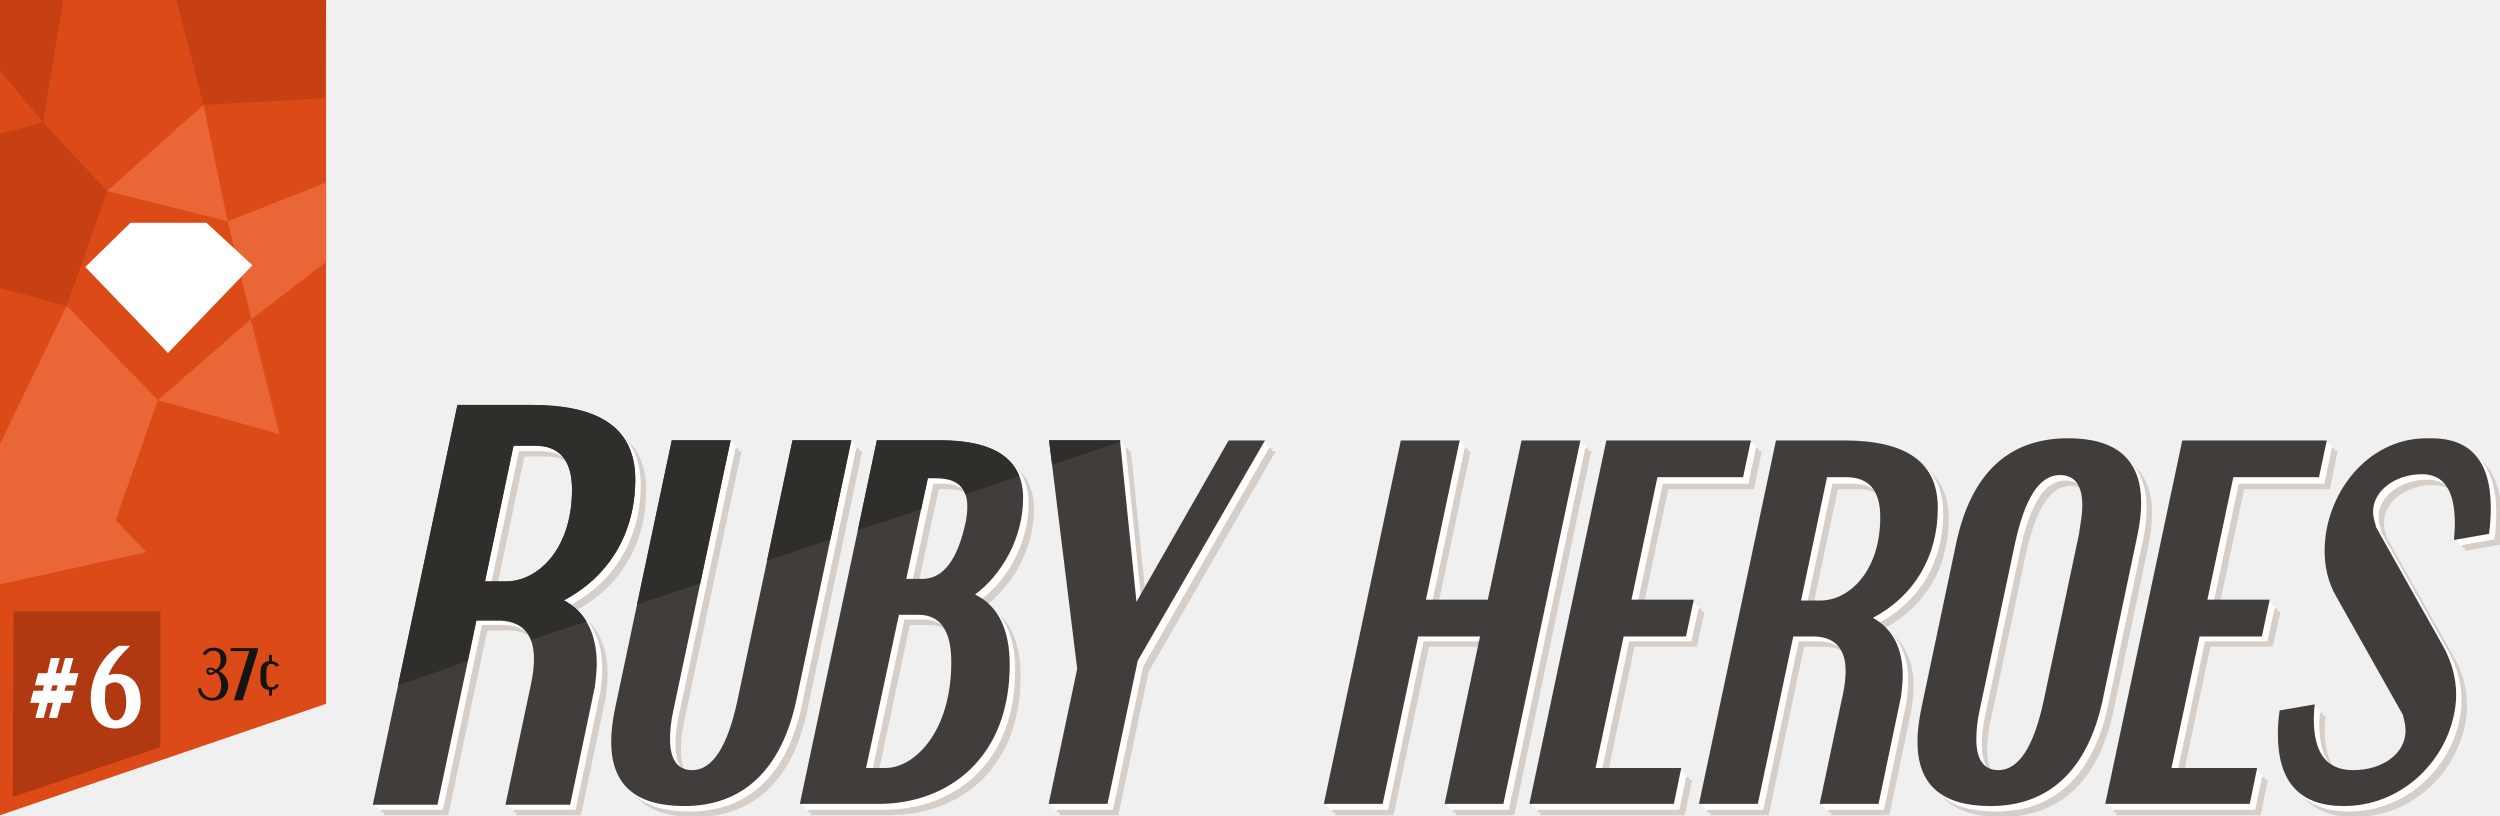
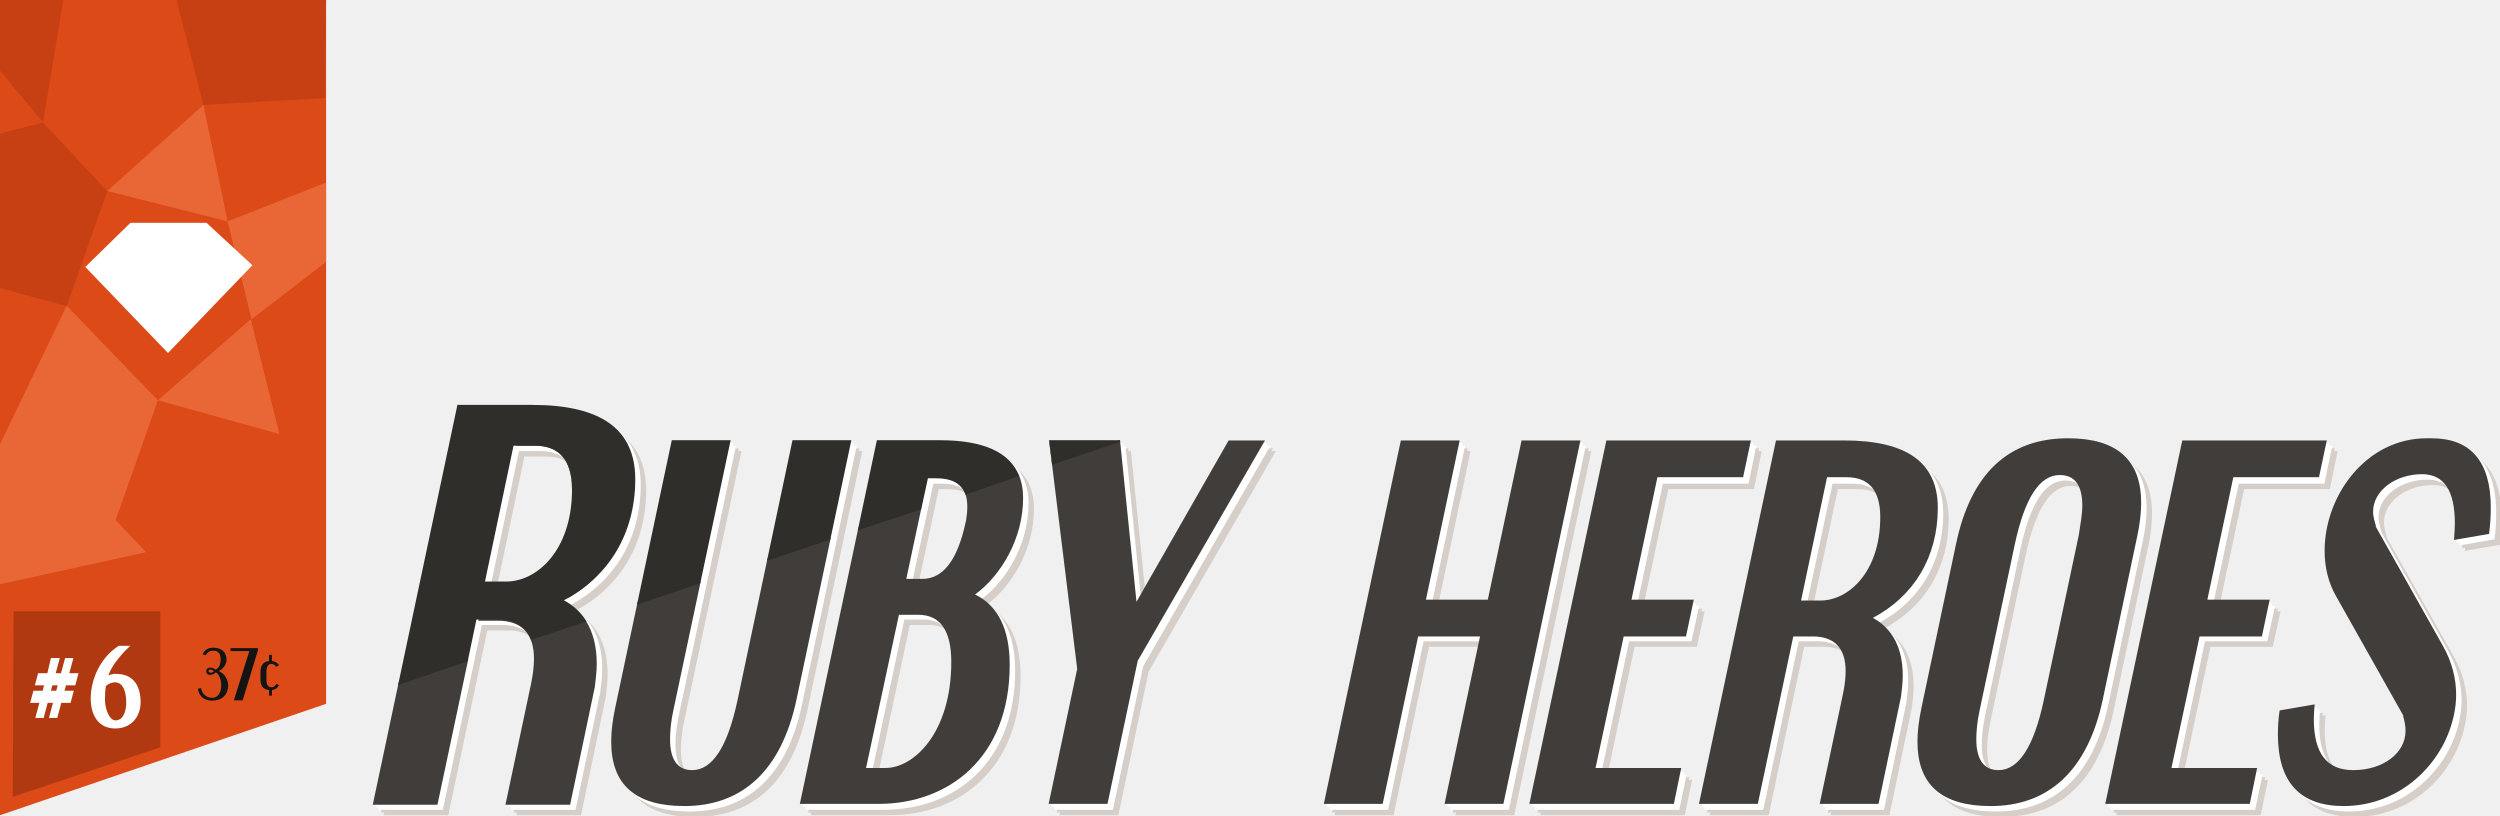
<svg xmlns="http://www.w3.org/2000/svg" version="1.1" id="Layer_1" x="0px" y="0px" width="920px" height="300px" viewBox="0 0 920 300" enable-background="new 0 0 920 300" xml:space="preserve">
  <polygon fill="#DC4A17" points="0,0 120,0 120,259 0,299.999 " />
  <g>
    <path fill="#D6CEC9" d="M216.156,228.262c-1.255-1.344-2.68-2.533-4.285-3.562c16.409-8.788,25.908-24.62,25.908-44.256   c0-7.955-2.341-14.244-7.125-18.723c-6.026-6.433-16.557-9.722-31.85-9.722h-27.476l-31.15,147h1.212l-0.212,1h23.8l14.35-68h7.875   c3.932,0,7.008,1.172,9.212,3.063c2.039,2.336,3.088,5.82,3.088,10.25c0,2.625-0.35,5.756-1.05,9.08L189.003,299h1.212l-0.212,1   h23.8l9.1-43.328c0.35-2.977,0.7-5.738,0.7-8.363C223.604,239.424,221.03,232.828,216.156,228.262z M213.503,183.172   c0,22.4-12.95,33.828-24.15,33.828h-6.665l10.29-49h7.875c3.875,0,6.917,1.029,9.143,2.982   C212.331,173.674,213.503,177.764,213.503,183.172z" />
    <path fill="#D6CEC9" d="M316.081,166l0.212-1h-21.655l-20.222,95.576c-3.662,17.195-9.235,25.814-16.719,25.814   c-1.946,0-3.536-0.513-4.782-1.512c-1.553-1.906-2.338-4.855-2.338-8.779c0-3.024,0.318-6.726,1.273-11.023L272.869,166h-1.212   l0.212-1h-21.655l-20.858,98.602c-0.956,4.617-1.433,8.619-1.433,12.28c0,7.595,2.053,13.331,6.127,17.265   c4.405,5,11.656,7.477,21.782,7.477c21.336,0,35.667-13.096,41.239-39.049L317.293,166H316.081z" />
    <path fill="#D6CEC9" d="M380.505,187.258c0-6.091-1.888-10.895-5.652-14.35c-4.848-5.254-13.482-7.908-25.919-7.908h-23.247   l-28.342,134h1.212l-0.212,1h28.979c25.795,0,48.246-17.122,48.246-51.195c0-10.271-2.609-17.783-7.727-22.551   c-1.354-1.455-2.905-2.719-4.664-3.738C372.58,215.438,380.505,202.041,380.505,187.258z M358.965,189.441   c0,1.594-0.159,3.345-0.478,5.256l-0.159,0.619C355.303,209.17,350.048,216,342.406,216h-4.679l7.749-36h2.866   c3.712,0,6.512,0.646,8.439,2.287C358.24,184.064,358.965,186.325,358.965,189.441z M334.808,230h7.165   c3.026,0,5.476,0.945,7.36,2.564c2.5,2.873,3.741,7.779,3.741,14.17c0,25.953-13.693,39.266-24.202,39.266h-5.95L334.808,230z" />
    <polygon fill="#D6CEC9" points="584.378,166 584.59,165 562.936,165 550.516,224 528.958,224 541.166,166 539.954,166 540.166,165    518.512,165 490.17,299 491.382,299 491.17,300 512.824,300 525.881,238 547.438,238 534.594,299 535.806,299 535.594,300    557.248,300 585.59,166  " />
    <path fill="#D6CEC9" d="M697.386,234.376c-1.12-1.205-2.389-2.278-3.816-3.206c14.913-7.999,23.543-22.396,23.543-40.25   c0-7.268-2.147-12.979-6.535-17.057c-5.477-5.881-15.067-8.863-29.017-8.863h-24.998l-28.344,134h1.212l-0.212,1h21.656l13.055-62   h7.166c3.537,0,6.316,0.959,8.316,2.643c1.838,2.125,2.785,5.241,2.785,9.254c0,2.388-0.318,5.365-0.955,8.392l-8.601,40.713h1.212   l-0.212,1h21.656l8.279-39.571c0.317-2.707,0.637-5.298,0.637-7.687C704.215,244.627,701.854,238.533,697.386,234.376z    M694.936,193.268c0,20.381-11.782,30.732-21.975,30.732h-5.953l9.342-44h7.166c3.518,0,6.278,0.709,8.303,2.477   C693.896,184.926,694.936,188.4,694.936,193.268z" />
    <path fill="#D6CEC9" d="M790.516,201.27c0.955-4.457,1.435-8.598,1.435-12.26c0-7.888-2.233-13.82-6.718-17.781   c-4.45-4.605-11.489-6.942-21.192-6.942c-21.973,0-35.824,13.057-41.238,39.01l-12.737,60.347c-0.955,4.619-1.435,8.6-1.435,12.262   c0,7.594,2.053,13.318,6.127,17.254c4.405,4.999,11.656,7.471,21.783,7.471c21.336,0,35.666-13.057,41.238-39.011L790.516,201.27z    M731.283,276.105c0-3.025,0.317-6.688,1.274-10.986l12.896-60.824c3.662-17.037,9.076-25.477,16.559-25.477   c2.042,0,3.695,0.519,4.977,1.537c1.539,1.885,2.306,4.809,2.306,8.769c0,2.866-0.639,6.528-1.274,10.669l-12.896,60.823   c-3.662,17.196-9.234,25.795-16.719,25.795c-1.946,0-3.536-0.522-4.783-1.521C732.067,282.982,731.283,280.029,731.283,276.105z" />
    <path fill="#D6CEC9" d="M919.967,200.475c0.478-3.504,0.637-6.688,0.637-9.713c0-9.587-2.368-16.637-7.065-20.822   c-3.632-3.838-8.873-5.938-15.748-5.938h-1.752c-22.291,0-37.576,21.16-37.576,41.541c0,5.892,1.273,11.694,4.299,16.949   l24.838,44.141l-0.317-0.3c0.637,2.068,0.957,3.83,0.957,5.582c0,8.279-8.281,14.493-19.269,14.493   c-3.935,0-7.045-1.034-9.37-3.083c-2.743-3.109-4.117-7.989-4.117-14.701c0-1.752,0.157-3.504,0.317-5.414l-1.1,0.189   c0.032-0.392,0.064-0.784,0.1-1.188l-12.897,2.229c-0.478,3.186-0.638,6.051-0.638,8.758c0,9.424,2.333,16.287,6.928,20.666   c4.04,4.511,10.134,6.766,18.275,6.766c20.857,0,36.621-15.604,40.443-32.96l0.158-0.637c0.479-2.39,0.797-4.776,0.797-7.325   c0-6.05-1.592-12.26-4.937-18.15l-24.84-44.104l0.318,0.317c-0.637-2.069-1.115-3.821-1.115-5.414   c0-7.961,8.439-13.854,17.992-13.854c2.986,0,5.408,0.826,7.283,2.463c2.555,2.977,3.817,7.872,3.817,14.689   c0,1.752-0.157,3.82-0.317,6.051l1.085-0.188c-0.028,0.393-0.057,0.783-0.085,1.188L919.967,200.475z" />
    <polygon fill="#D6CEC9" points="468.512,165 455.137,165 421.985,223.057 416.172,166 415.274,166 415.172,165 389.059,165    399.409,249.197 388.9,299 390.111,299 389.9,300 411.554,300 422.7,247.172 469.512,166 467.935,166  " />
    <polygon fill="#D6CEC9" points="626.309,224 604.591,224 613.934,180 645.459,180 648.326,166 647.114,166 647.326,165    594.145,165 565.803,299 567.015,299 566.803,300 619.984,300 622.691,287 621.486,287 621.691,286 591.378,286 601.514,238    624.441,238 627.309,225 626.097,225  " />
    <polygon fill="#D6CEC9" points="838.238,224 816.521,224 825.863,180 857.391,180 860.256,166 859.044,166 859.256,165    806.076,165 777.732,299 778.944,299 778.732,300 831.914,300 834.621,287 833.416,287 833.621,286 803.308,286 813.443,238    836.373,238 839.238,225 838.026,225  " />
  </g>
  <g>
    <path fill="#FFFFFF" d="M214.156,226.262c-1.255-1.344-2.68-2.533-4.285-3.562c16.409-8.788,25.908-24.62,25.908-44.256   c0-7.955-2.341-14.244-7.125-18.723c-6.026-6.433-16.557-9.722-31.85-9.722h-27.476l-31.15,147h1.212l-0.212,1h23.8l14.35-68h7.875   c3.932,0,7.008,1.172,9.212,3.063c2.039,2.336,3.088,5.82,3.088,10.25c0,2.625-0.35,5.756-1.05,9.08L187.003,297h1.212l-0.212,1   h23.8l9.1-43.328c0.35-2.977,0.7-5.738,0.7-8.363C221.604,237.424,219.03,230.828,214.156,226.262z M211.503,181.172   c0,22.4-12.95,33.828-24.15,33.828h-6.665l10.29-49h7.875c3.875,0,6.917,1.029,9.143,2.982   C210.331,171.674,211.503,175.764,211.503,181.172z" />
    <path fill="#FFFFFF" d="M314.081,164l0.212-1h-21.655l-20.222,95.576c-3.662,17.195-9.235,25.814-16.719,25.814   c-1.946,0-3.536-0.513-4.782-1.512c-1.553-1.906-2.338-4.855-2.338-8.779c0-3.024,0.318-6.726,1.273-11.023L270.869,164h-1.212   l0.212-1h-21.655l-20.858,98.602c-0.956,4.617-1.433,8.619-1.433,12.28c0,7.595,2.053,13.331,6.127,17.265   c4.405,5,11.656,7.477,21.782,7.477c21.336,0,35.667-13.096,41.239-39.049L315.293,164H314.081z" />
    <path fill="#FFFFFF" d="M378.505,185.258c0-6.091-1.888-10.895-5.652-14.35c-4.848-5.254-13.482-7.908-25.919-7.908h-23.247   l-28.342,134h1.212l-0.212,1h28.979c25.795,0,48.246-17.122,48.246-51.195c0-10.271-2.609-17.783-7.727-22.551   c-1.354-1.455-2.905-2.719-4.664-3.738C370.58,213.438,378.505,200.041,378.505,185.258z M356.965,187.441   c0,1.594-0.159,3.345-0.478,5.256l-0.159,0.619C353.303,207.17,348.048,214,340.406,214h-4.679l7.749-36h2.866   c3.712,0,6.512,0.646,8.439,2.287C356.24,182.064,356.965,184.325,356.965,187.441z M332.808,228h7.165   c3.026,0,5.476,0.945,7.36,2.564c2.5,2.873,3.741,7.779,3.741,14.17c0,25.953-13.693,39.266-24.202,39.266h-5.95L332.808,228z" />
    <polygon fill="#FFFFFF" points="582.378,164 582.59,163 560.936,163 548.516,222 526.958,222 539.166,164 537.954,164 538.166,163    516.512,163 488.17,297 489.382,297 489.17,298 510.824,298 523.881,236 545.438,236 532.594,297 533.806,297 533.594,298    555.248,298 583.59,164  " />
    <path fill="#FFFFFF" d="M695.386,232.376c-1.12-1.205-2.389-2.278-3.816-3.206c14.913-7.999,23.543-22.396,23.543-40.25   c0-7.268-2.147-12.979-6.535-17.057c-5.477-5.881-15.067-8.863-29.017-8.863h-24.998l-28.344,134h1.212l-0.212,1h21.656l13.055-62   h7.166c3.537,0,6.316,0.959,8.316,2.643c1.838,2.125,2.785,5.241,2.785,9.254c0,2.388-0.318,5.365-0.955,8.392l-8.601,40.713h1.212   l-0.212,1h21.656l8.279-39.571c0.317-2.707,0.637-5.298,0.637-7.687C702.215,242.627,699.854,236.533,695.386,232.376z    M692.936,191.268c0,20.381-11.782,30.732-21.975,30.732h-5.953l9.342-44h7.166c3.518,0,6.278,0.709,8.303,2.477   C691.896,182.926,692.936,186.4,692.936,191.268z" />
    <path fill="#FFFFFF" d="M788.516,199.27c0.955-4.457,1.435-8.598,1.435-12.26c0-7.888-2.233-13.82-6.718-17.781   c-4.45-4.605-11.489-6.942-21.192-6.942c-21.973,0-35.824,13.057-41.238,39.01l-12.737,60.347c-0.955,4.619-1.435,8.6-1.435,12.262   c0,7.594,2.053,13.318,6.127,17.254c4.405,4.999,11.656,7.471,21.783,7.471c21.336,0,35.666-13.057,41.238-39.011L788.516,199.27z    M729.283,274.105c0-3.025,0.317-6.688,1.274-10.986l12.896-60.824c3.662-17.037,9.076-25.477,16.559-25.477   c2.042,0,3.695,0.519,4.977,1.537c1.539,1.885,2.306,4.809,2.306,8.769c0,2.866-0.639,6.528-1.274,10.669l-12.896,60.823   c-3.662,17.196-9.234,25.795-16.719,25.795c-1.946,0-3.536-0.522-4.783-1.521C730.067,280.982,729.283,278.029,729.283,274.105z" />
    <path fill="#FFFFFF" d="M917.967,198.475c0.478-3.504,0.637-6.688,0.637-9.713c0-9.587-2.368-16.637-7.065-20.822   c-3.632-3.838-8.873-5.938-15.748-5.938h-1.752c-22.291,0-37.576,21.16-37.576,41.541c0,5.892,1.273,11.694,4.299,16.949   l24.838,44.141l-0.317-0.3c0.637,2.068,0.957,3.83,0.957,5.582c0,8.279-8.281,14.493-19.269,14.493   c-3.935,0-7.045-1.034-9.37-3.083c-2.743-3.109-4.117-7.989-4.117-14.701c0-1.752,0.157-3.504,0.317-5.414l-1.1,0.189   c0.032-0.392,0.064-0.784,0.1-1.188l-12.897,2.229c-0.478,3.186-0.638,6.051-0.638,8.758c0,9.424,2.333,16.287,6.928,20.666   c4.04,4.511,10.134,6.766,18.275,6.766c20.857,0,36.621-15.604,40.443-32.96l0.158-0.637c0.479-2.39,0.797-4.776,0.797-7.325   c0-6.05-1.592-12.26-4.937-18.15l-24.84-44.104l0.318,0.317c-0.637-2.069-1.115-3.821-1.115-5.414   c0-7.961,8.439-13.854,17.992-13.854c2.986,0,5.408,0.826,7.283,2.463c2.555,2.977,3.817,7.872,3.817,14.689   c0,1.752-0.157,3.82-0.317,6.051l1.085-0.188c-0.028,0.393-0.057,0.783-0.085,1.188L917.967,198.475z" />
    <polygon fill="#FFFFFF" points="466.512,163 453.137,163 419.985,221.057 414.172,164 413.274,164 413.172,163 387.059,163    397.409,247.197 386.9,297 388.111,297 387.9,298 409.554,298 420.7,245.172 467.512,164 465.935,164  " />
    <polygon fill="#FFFFFF" points="624.309,222 602.591,222 611.934,178 643.459,178 646.326,164 645.114,164 645.326,163    592.145,163 563.803,297 565.015,297 564.803,298 617.984,298 620.691,285 619.486,285 619.691,284 589.378,284 599.514,236    622.441,236 625.309,223 624.097,223  " />
    <polygon fill="#FFFFFF" points="836.238,222 814.521,222 823.863,178 855.391,178 858.256,164 857.044,164 857.256,163    804.076,163 775.732,297 776.944,297 776.732,298 829.914,298 832.621,285 831.416,285 831.621,284 801.308,284 811.443,236    834.373,236 837.238,223 836.026,223  " />
  </g>
-   <path fill="#413D3A" d="M195.453,251.521c0.7-3.326,1.05-6.477,1.05-9.102c0-9.275-4.55-14-13.3-14h-7.875l-14.35,67.727h-23.8  l31.15-147.002h27.476c25.725,0,37.976,9.101,37.976,27.299c0,19.775-9.625,35.701-26.25,44.451  c7.875,4.375,12.075,12.076,12.075,23.451c0,2.625-0.35,5.424-0.7,8.399l-9.1,43.401h-23.8L195.453,251.521z M188.978,164.02  l-10.5,49.875h7.875c11.2,0,24.15-11.375,24.15-33.774c0-10.677-4.55-16.101-13.65-16.101H188.978z M224.923,272.902  c0-3.662,0.478-7.644,1.433-12.262l20.858-98.561h21.655l-21.018,99.038c-0.955,4.299-1.273,7.961-1.273,10.985  c0,7.324,2.707,11.307,8.12,11.307c7.484,0,13.057-8.6,16.719-25.795l20.222-95.535h21.655l-20.222,95.535  c-5.573,25.953-19.903,39.011-41.239,39.011C233.839,296.627,224.923,288.824,224.923,272.902z M345.934,162.081  c20.381,0,30.571,7.006,30.571,21.177c0,14.967-8.121,28.502-17.674,35.508c8.439,4.141,12.738,12.738,12.738,25.953  c0,34.074-22.451,51.111-48.246,51.111h-28.979l28.342-133.749H345.934z M330.808,226.249l-12.101,56.366h7.165  c10.509,0,24.202-13.057,24.202-39.012c0-11.463-3.98-17.354-12.101-17.354H330.808z M341.476,175.615l-7.961,37.418h5.892  c7.643,0,12.897-6.848,15.922-20.699l0.159-0.637c0.319-1.911,0.478-3.662,0.478-5.256c0-7.164-3.822-10.826-11.624-10.826H341.476z   M418.223,221.473l33.915-59.392h13.375L418.7,243.127l-11.146,52.703H385.9l10.509-49.678l-10.35-84.071h26.113L418.223,221.473z   M515.512,162.081h21.654l-12.42,58.595h22.77l12.42-58.595h21.654L553.248,295.83h-21.654l13.058-61.619h-22.771l-13.057,61.619  H487.17L515.512,162.081z M562.803,295.83l28.342-133.749h53.183l-2.867,13.534h-31.525l-9.555,45.061h22.93l-2.866,13.535h-22.929  l-10.35,48.404h31.527l-2.707,13.215H562.803z M678.242,255.229c0.637-3.024,0.955-5.893,0.955-8.279  c0-8.438-4.142-12.737-12.103-12.737h-7.166l-13.055,61.619h-21.656l28.345-133.749h24.997c23.406,0,34.552,8.279,34.552,24.839  c0,17.992-8.756,32.481-23.883,40.443c7.163,3.979,10.985,10.985,10.985,21.336c0,2.389-0.317,4.937-0.637,7.644l-8.279,39.487  h-21.656L678.242,255.229z M672.35,175.615l-9.553,45.379h7.164c10.191,0,21.975-10.35,21.975-30.73  c0-9.713-4.141-14.647-12.42-14.647L672.35,175.615L672.35,175.615z M705.629,272.902c0-3.662,0.479-7.644,1.435-12.262  l12.737-60.347c5.414-25.953,19.267-39.01,41.238-39.01c17.992,0,26.91,7.961,26.91,23.725c0,3.662-0.479,7.802-1.435,12.261  l-12.737,60.347c-5.572,25.954-19.902,39.011-41.238,39.011C714.545,296.627,705.629,288.824,705.629,272.902z M741.455,200.295  l-12.896,60.824c-0.957,4.299-1.274,7.961-1.274,10.986c0,7.324,2.707,11.306,8.121,11.306c7.483,0,13.057-8.599,16.719-25.795  l12.896-60.823c0.638-4.141,1.275-7.803,1.275-10.669c0-7.483-2.707-11.306-8.281-11.306  C750.531,174.818,745.117,183.258,741.455,200.295z M774.732,295.83l28.344-133.749h53.18l-2.865,13.534h-31.526l-9.554,45.061  h22.929l-2.865,13.535h-22.93l-10.351,48.404h31.527l-2.707,13.215H774.732z M894.789,161.285c14.49,0,21.814,8.598,21.814,25.477  c0,3.024-0.16,6.209-0.638,9.713l-12.897,2.229c0.159-2.229,0.317-4.299,0.317-6.051c0-12.103-3.979-18.152-12.102-18.152  c-9.553,0-17.992,5.893-17.992,13.854c0,1.592,0.479,3.345,1.115,5.414l-0.318-0.317l24.84,44.104  c3.345,5.892,4.937,12.102,4.937,18.15c0,2.549-0.318,4.938-0.797,7.325l-0.158,0.637c-3.822,17.354-19.586,32.96-40.443,32.96  c-16.082,0-24.203-8.758-24.203-26.432c0-2.707,0.16-5.572,0.638-8.758l12.897-2.229c-0.16,1.91-0.317,3.662-0.317,5.414  c0,12.578,4.774,18.788,14.487,18.788c10.986,0,19.269-6.21,19.269-14.489c0-1.752-0.32-3.504-0.957-5.573l0.317,0.318  l-24.838-44.105c-3.024-5.254-4.299-10.986-4.299-16.877c0-20.382,15.285-41.398,37.576-41.398H894.789L894.789,161.285z" />
  <polygon fill="#B03911" points="5,225 59,225 59,275 4.677,293.268 " />
  <g>
    <path fill="#FFFFFF" d="M20.499,247.742h1.944l1.512-5.579h3.06l-1.512,5.579h3.383l-1.188,4.464h-3.42l-0.54,1.979h3.419   l-1.188,4.463H22.55l-1.476,5.543h-3.06l1.476-5.543h-1.944l-1.476,5.543h-3.06l1.476-5.543h-3.384l1.188-4.463h3.419l0.504-1.979   H12.83l1.188-4.464h3.419l1.296-5.579h3.275L20.499,247.742z M18.735,254.186h1.979l0.504-1.979h-1.944L18.735,254.186z" />
    <path fill="#FFFFFF" d="M43.683,237.664h4.248c-2.052,1.836-6.659,6.659-8.027,10.834c0.72-0.287,1.476-0.396,2.087-0.504h0.72   c5.867,0,9.035,3.708,9.035,10.512v0.215c-0.18,5.508-3.815,9.359-9.323,9.359c-6.263,0-9.035-4.967-9.035-11.016   C33.388,249.65,37.204,241.768,43.683,237.664z M42.063,251.09c-0.972,0.108-2.232,0.541-3.096,1.368   c-0.288,1.728-0.324,3.097-0.324,4.679v0.9c0.108,2.592,1.439,7.055,3.851,7.055c3.024,0,3.96-3.635,3.96-6.515   c0-3.132-0.72-7.487-4.176-7.487H42.063L42.063,251.09z" />
  </g>
  <g>
    <path fill="#141413" d="M75.696,241.152c-0.384-0.168-0.72-0.312-1.128-0.407c0.72-1.608,2.041-2.399,3.984-2.399   c3,0,4.801,1.703,4.801,4.295v0.36c-0.12,1.944-1.704,3.479-2.856,3.937c2.136,0.937,3.48,3.168,3.48,5.28v0.216   c-0.168,3.289-2.208,5.4-5.953,5.4c-2.568,0-4.873-1.439-5.185-4.416l1.152-0.191c0.384,2.399,2.208,3.576,4.08,3.576   c2.328,0,3.265-2.113,3.336-4.465v-0.096c0-2.16-0.84-4.416-2.064-4.801c-0.288,0.479-1.2,0.912-2.041,0.912   c-0.744,0-1.392-0.359-1.392-1.32c0-1.031,0.696-1.344,1.44-1.344c0.84,0,1.728,0.408,1.992,0.791   c0.984-0.551,1.776-1.512,1.848-3.551v-0.218c0-1.729-0.552-3.264-2.665-3.264C77.256,239.449,76.296,240.025,75.696,241.152z    M77.352,246.409c-0.36,0-0.624,0.192-0.624,0.552c0.072,0.408,0.384,0.602,0.768,0.602c0.384,0,0.84-0.192,1.224-0.576   C78.24,246.602,77.736,246.409,77.352,246.409z" />
    <path fill="#141413" d="M84.839,238.514h10.105v0.719l-5.641,18.482h-3.24l5.688-18.122h-6.913L84.839,238.514L84.839,238.514z" />
    <path fill="#141413" d="M100.056,240.984v2.281c1.176,0.096,2.064,0.623,2.664,1.56l-1.128,0.575   c-0.36-0.719-0.936-1.08-1.752-1.08c-1.2,0-1.8,1.009-1.8,3.049v2.855c0,1.754,0.624,2.688,1.872,2.688   c0.816,0,1.392-0.408,1.728-1.248c0.36,0.168,0.696,0.265,1.008,0.433c-0.48,1.08-1.344,1.705-2.568,1.823v2.063h-1.056v-2.063   c-2.112-0.19-3.168-1.438-3.168-3.743v-2.81c0-2.521,1.056-3.89,3.144-4.104v-2.281h1.056V240.984z" />
  </g>
  <polygon fill="#E96736" points="0,215.008 53.745,203.205 42.565,191.404 58.093,147.305 24.553,112.522 0,163.453 " />
  <polygon fill="#E96736" points="102.813,159.727 92.255,117.491 58.093,147.305 " />
  <polygon fill="#E96736" points="120,67.18 83.767,81.466 92.567,117.491 120,96.373 " />
  <polygon fill="#E96736" points="39.459,70.286 74.863,38.609 83.767,81.466 " />
  <polygon fill="#FFFFFF" points="48,82 76,82 92.876,97.615 61.82,129.913 31.385,98.236 " />
  <polygon fill="#C64013" points="15.857,45.038 23.311,0 0,0 0,26 " />
  <polygon fill="#C64013" points="24.553,112.677 39.459,70.364 15.857,45.076 0,49.168 0,106 " />
  <polygon fill="#C64013" points="74.863,38.609 64.925,0 120,0 119.584,36.125 " />
  <g>
+     <path fill="#413D3A" d="M283.249,205.396l0.077-0.363l-0.838,0.283l-11.07,52.299c-3.662,17.195-9.235,25.795-16.719,25.795   c-5.413,0-8.12-3.982-8.12-11.307c0-3.024,0.318-6.687,1.273-10.985l10.014-47.186l-22.45,7.587l0.077-0.364l-0.84,0.284   l-8.296,39.201c-0.955,4.618-1.433,8.6-1.433,12.262c0,15.922,8.916,23.725,26.91,23.724c21.336,0,35.666-13.058,41.239-39.011   l12.661-59.814L283.249,205.396z" />
+     <path fill="#413D3A" d="M219.611,212.055c-3.233,3.027-6.94,5.659-11.083,7.84c0.125,0.069,0.241,0.145,0.363,0.215   C212.912,217.842,216.497,215.141,219.611,212.055z" />
+     <path fill="#413D3A" d="M376.505,183.258c0-3.26-0.56-6.127-1.639-8.632l-18.59,6.394c-0.037-0.106-0.092-0.195-0.132-0.299   l-0.868,0.299c-1.418-4.117-5.038-6.02-10.934-6.02h-1.866l-0.133,0.615h1.999c7.802,0,11.624,3.662,11.624,10.826   c0,1.594-0.159,3.345-0.478,5.256l-0.159,0.637c-3.025,13.852-8.279,20.699-15.922,20.699h-5.892l5.586-26.255l-22.426,7.354   l0.075-0.353l-0.839,0.275L294.344,295.83h28.979c25.795,0,48.246-17.037,48.246-51.111c0-13.215-4.299-21.812-12.738-25.953   C368.384,211.76,376.505,198.225,376.505,183.258z M325.872,282.615h-7.165l12.101-56.366h7.165   c8.121,0,12.101,5.892,12.101,17.354C350.074,269.559,336.381,282.615,325.872,282.615z" />
+     <path fill="#413D3A" d="M189.764,164.02h7.089c8.989,0,13.529,5.302,13.64,15.72c0.002-0.193,0.01-0.382,0.01-0.577   c0-10.676-4.55-16.162-13.65-16.162h-6.875L189.764,164.02z" />
+     <path fill="#413D3A" d="M196.422,234.491c-0.038-0.1-0.082-0.193-0.122-0.291l-0.878,0.291c-1.817-4.823-5.925-7.491-12.219-7.491   h-6.875l-0.297,1.42h7.172c8.75,0,13.3,4.725,13.3,14c0,2.625-0.35,5.775-1.05,9.102l-9.448,44.625h23.8l9.1-43.401   c0.35-2.976,0.7-5.774,0.7-8.399c0-6.612-1.438-11.965-4.174-16.162L196.422,234.491z" />
+     <polygon fill="#413D3A" points="147.49,251.122 147.569,250.751 146.737,251.037 137.178,296.146 160.978,296.146 172.327,242.583     " />
+     <polygon fill="#413D3A" points="418.223,221.473 412.172,162.081 411.717,162.081 388.167,170.037 388.127,169.713    387.167,170.037 386.191,162.081 386.059,162.081 396.409,246.152 385.9,295.83 407.554,295.83 418.7,243.127 465.513,162.081    452.138,162.081  " />
+     <path fill="#413D3A" d="M787.949,185.009c0-15.764-8.918-23.725-26.91-23.725c-21.972,0-35.824,13.057-41.238,39.01l-12.737,60.347   c-0.955,4.618-1.435,8.6-1.435,12.262c0,15.922,8.916,23.725,26.91,23.725c21.336,0,35.666-13.057,41.238-39.011l12.737-60.347   C787.47,192.811,787.949,188.671,787.949,185.009z M765.02,196.793l-12.896,60.823c-3.662,17.196-9.235,25.795-16.719,25.795   c-5.414,0-8.121-3.981-8.121-11.306c0-3.025,0.317-6.688,1.274-10.986l12.896-60.824c3.662-17.037,9.076-25.477,16.559-25.477   c5.574,0,8.281,3.822,8.281,11.306C766.295,188.99,765.657,192.652,765.02,196.793z" />
+     <polygon fill="#413D3A" points="559.936,162.081 547.516,220.676 524.746,220.676 537.166,162.081 515.512,162.081 487.17,295.83    508.824,295.83 521.881,234.211 544.651,234.211 531.594,295.83 553.248,295.83 581.59,162.081  " />
+     <path fill="#413D3A" d="M915.966,196.475c0.478-3.504,0.638-6.688,0.638-9.713c0-16.879-7.324-25.477-21.814-25.477h-1.752   c-22.291,0-37.576,21.017-37.576,41.398c0,5.891,1.274,11.623,4.299,16.877l24.838,44.105l-0.317-0.318   c0.637,2.069,0.957,3.821,0.957,5.573c0,8.279-8.282,14.489-19.269,14.489c-9.713,0-14.487-6.21-14.487-18.788   c0-1.752,0.157-3.504,0.317-5.414l-12.897,2.229c-0.478,3.186-0.638,6.051-0.638,8.758c0,17.674,8.121,26.432,24.203,26.432   c20.857,0,36.621-15.605,40.443-32.96l0.158-0.637c0.479-2.388,0.797-4.776,0.797-7.325c0-6.049-1.592-12.259-4.937-18.15   l-24.84-44.104l0.318,0.317c-0.636-2.069-1.115-3.822-1.115-5.414c0-7.961,8.439-13.854,17.992-13.854   c8.122,0,12.102,6.05,12.102,18.152c0,1.752-0.158,3.822-0.317,6.051L915.966,196.475z" />
+     <polygon fill="#413D3A" points="821.864,175.615 853.391,175.615 856.256,162.081 803.076,162.081 774.732,295.83 827.914,295.83    830.621,282.615 799.094,282.615 809.444,234.211 832.374,234.211 835.239,220.676 812.311,220.676  " />
+     <path fill="#413D3A" d="M689.229,227.364c15.127-7.962,23.883-22.451,23.883-40.443c0-16.56-11.146-24.839-34.552-24.839h-24.997   l-28.345,133.749h21.656l13.055-61.619h7.166c7.961,0,12.103,4.3,12.103,12.737c0,2.387-0.318,5.255-0.955,8.279l-8.601,40.603   h21.656l8.279-39.487c0.319-2.707,0.637-5.255,0.637-7.644C700.214,238.35,696.392,231.344,689.229,227.364z M669.961,220.994   h-7.164l9.553-45.379v0.001h7.166c8.279,0,12.42,4.935,12.42,14.647C691.936,210.645,680.152,220.994,669.961,220.994z" />
+     <polygon fill="#413D3A" points="609.935,175.615 641.46,175.615 644.327,162.081 591.145,162.081 562.803,295.83 615.985,295.83    618.692,282.615 587.165,282.615 597.515,234.211 620.443,234.211 623.31,220.676 600.38,220.676  " />
+   </g>
+   <g>
    <polygon fill="#302E2B" points="412.172,162 386.059,162 387.167,171.037 412.229,162.57  " />
    <path fill="#302E2B" d="M345.934,162h-23.247l-7.012,33.133l23.311-7.645l2.49-11.488h2.866c5.896,0,9.516,1.902,10.934,6.02   l19.826-6.818C371.672,166.467,361.953,162,345.934,162z" />
    <polygon fill="#302E2B" points="313.293,162 291.638,162 282.249,206.396 305.567,198.52  " />
    <polygon fill="#302E2B" points="268.869,162 247.214,162 234.415,222.52 257.7,214.65  " />
    <path fill="#302E2B" d="M207.528,220.895c16.625-8.75,26.25-24.748,26.25-44.522c0-18.199-12.25-27.371-37.976-27.371h-27.476   L146.49,252.122l25.63-8.812L175.328,228h7.875c6.294,0,10.402,2.668,12.219,7.491l20.426-6.778   C213.842,225.385,211.058,222.855,207.528,220.895z M186.353,214h-7.875l10.5-50h7.875c9.1,0,13.65,5.486,13.65,16.162   C210.503,202.562,197.553,214,186.353,214z" />
  </g>
</svg>
